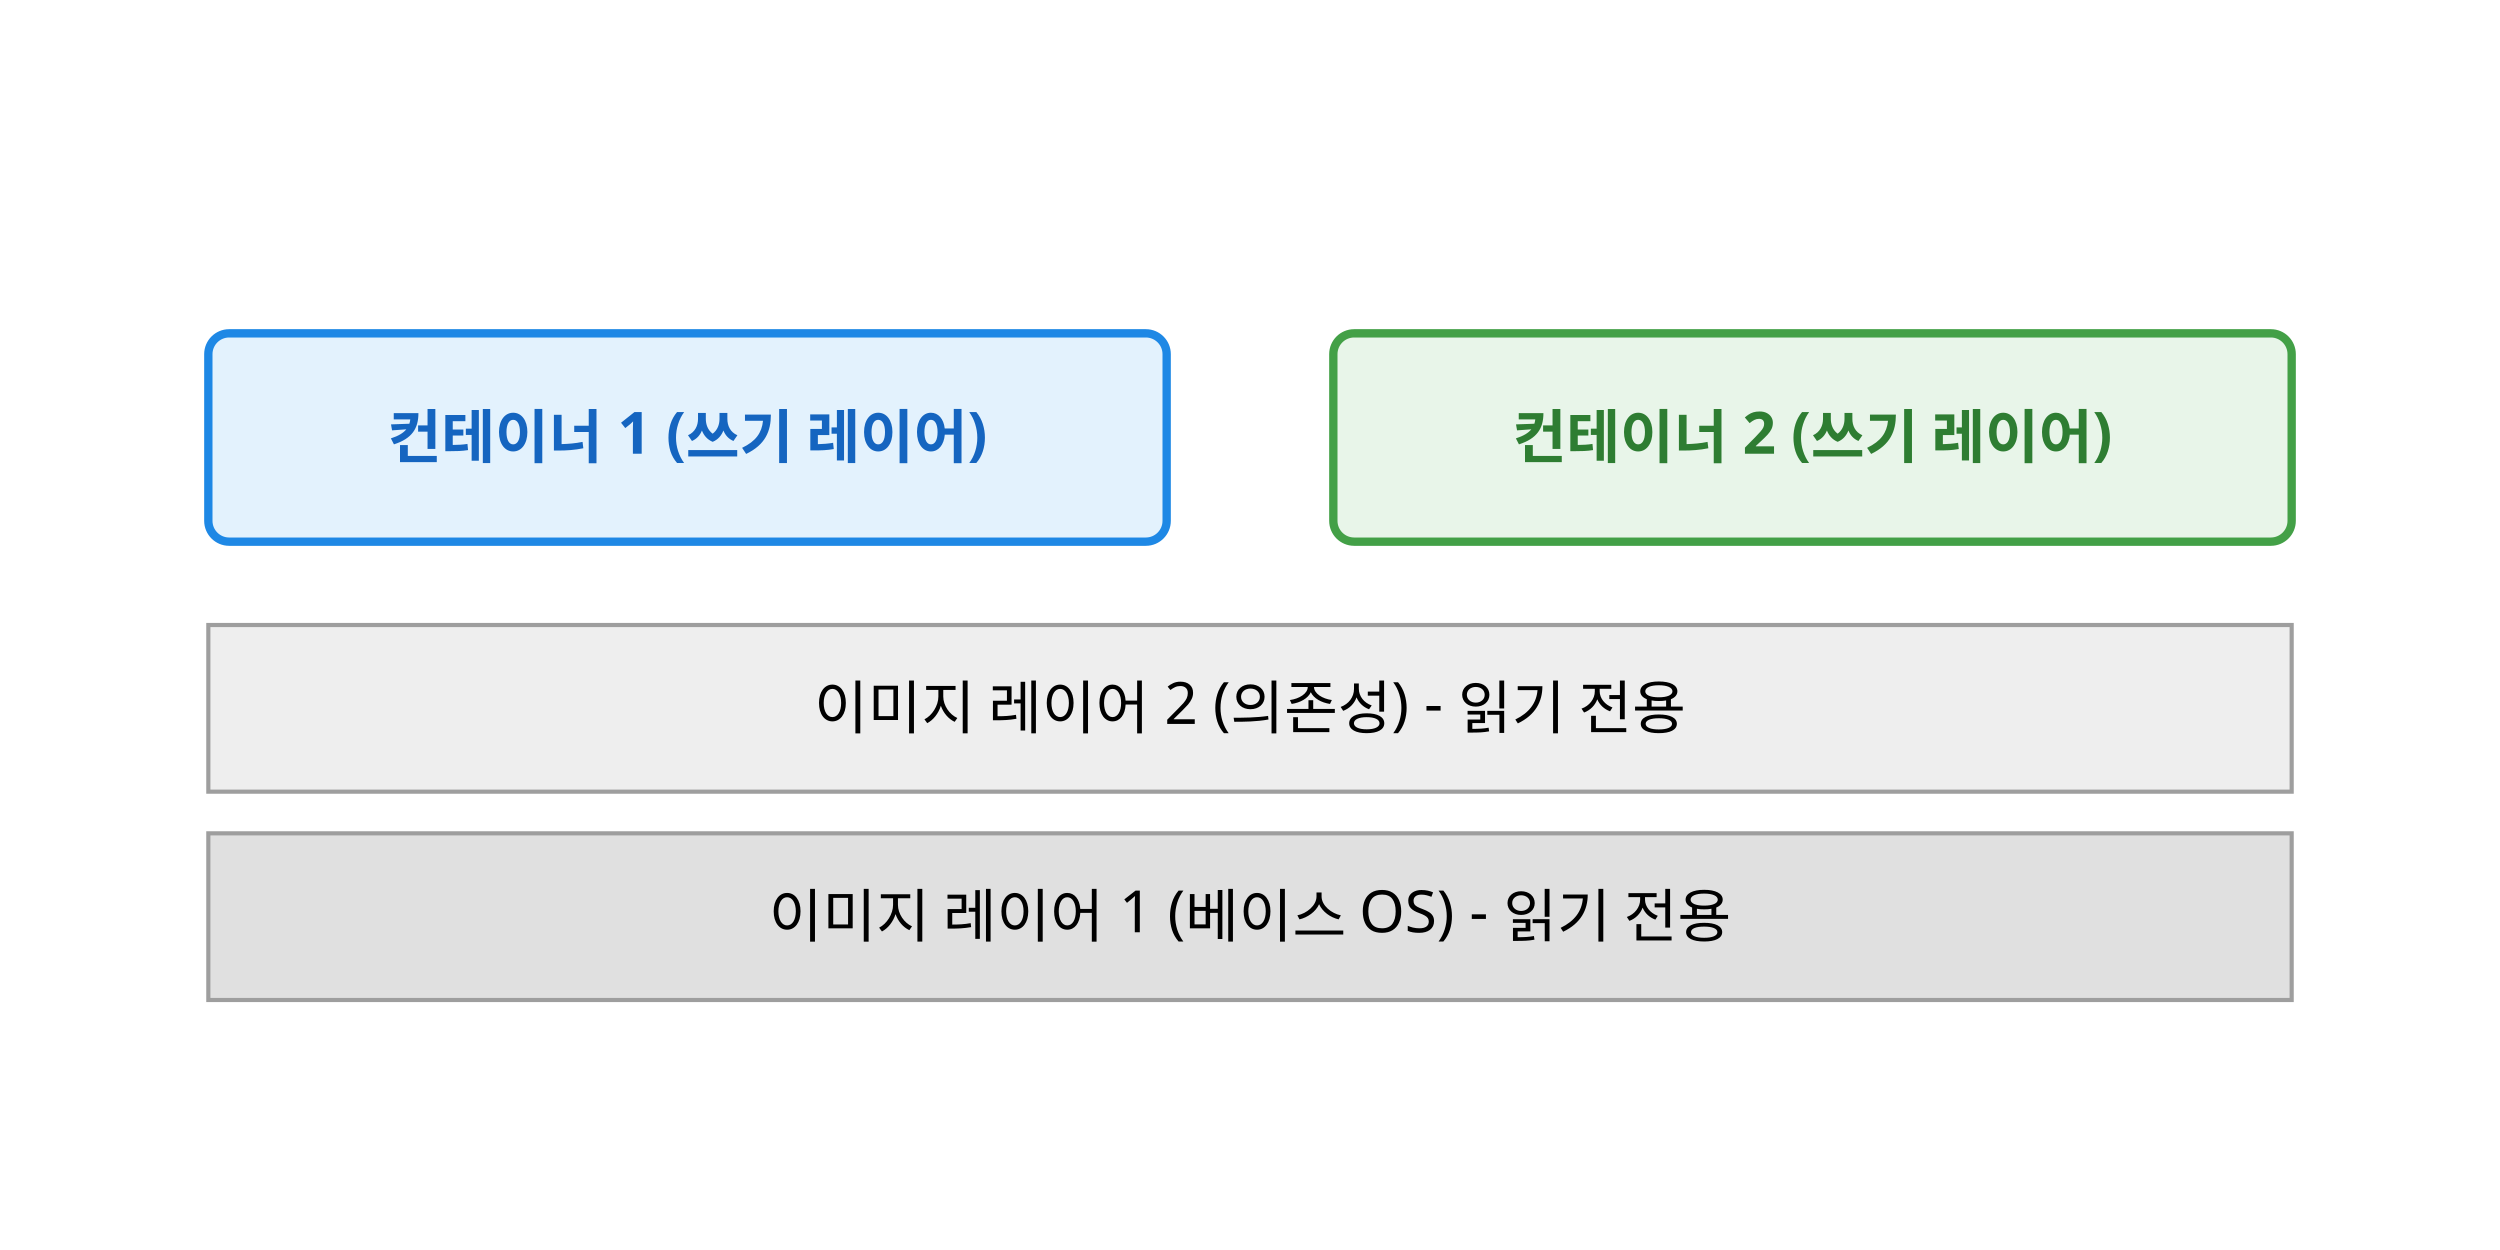
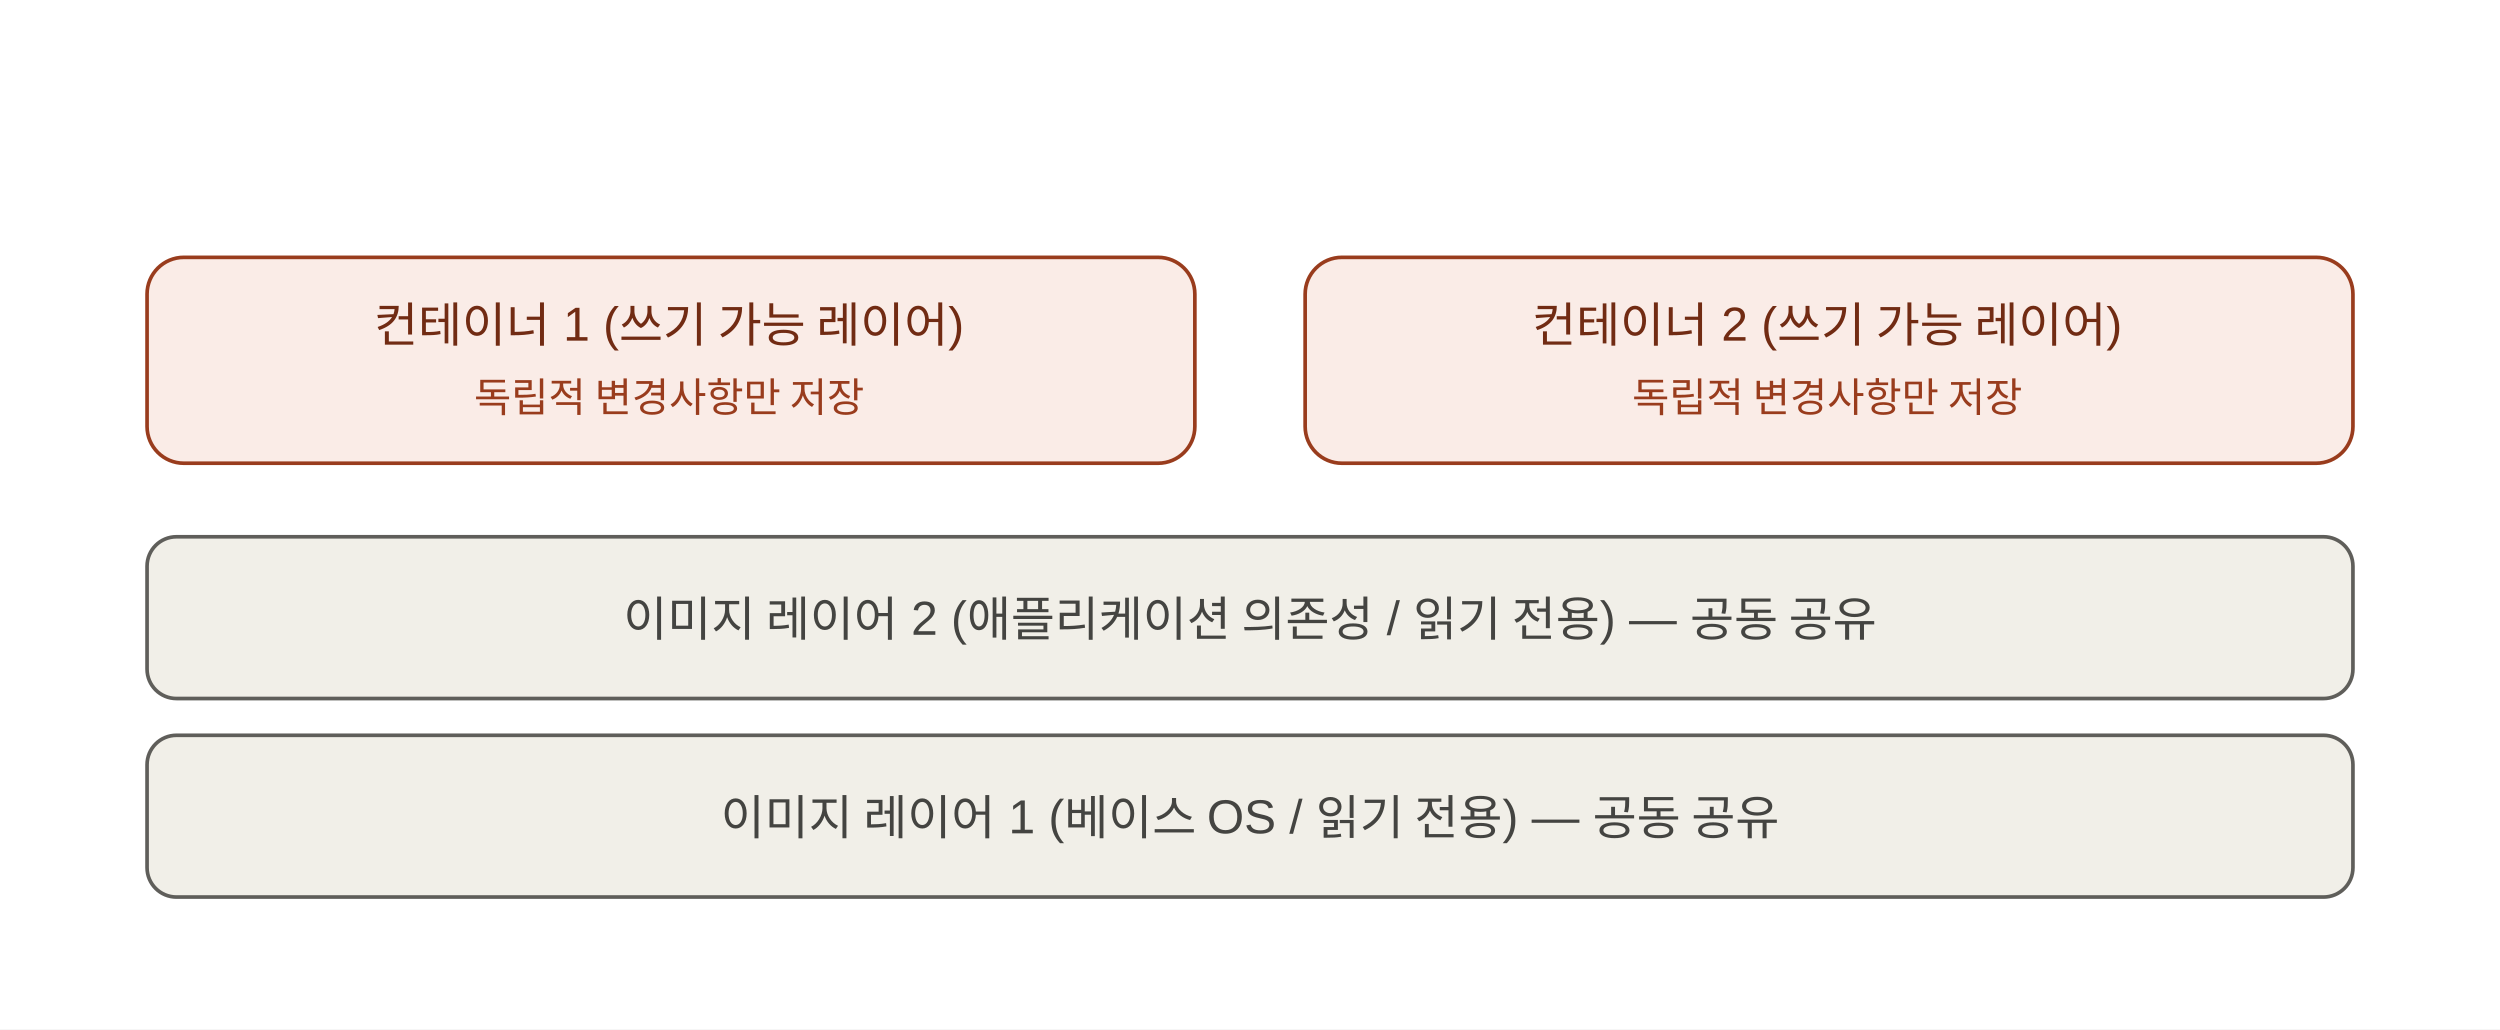
- <svg xmlns="http://www.w3.org/2000/svg" viewBox="0 0 600 300">
-   <rect width="600" height="300" fill="#ffffff" />
-   <rect x="50" y="200" width="500" height="40" fill="#e0e0e0" stroke="#9e9e9e" />
-   <text x="300" y="220" font-family="sans-serif" font-size="14" text-anchor="middle" dominant-baseline="middle">이미지 레이어 1 (베이스 OS) - 읽기 전용</text>
-   <rect x="50" y="150" width="500" height="40" fill="#eeeeee" stroke="#9e9e9e" />
-   <text x="300" y="170" font-family="sans-serif" font-size="14" text-anchor="middle" dominant-baseline="middle">이미지 레이어 2 (의존성) - 읽기 전용</text>
-   <rect x="50" y="80" width="230" height="50" fill="#e3f2fd" stroke="#1e88e5" stroke-width="2" rx="5" />
-   <text x="165" y="105" font-family="sans-serif" font-size="14" font-weight="bold" fill="#1565c0" text-anchor="middle" dominant-baseline="middle">컨테이너 1 (쓰기 레이어)</text>
-   <rect x="320" y="80" width="230" height="50" fill="#e8f5e9" stroke="#43a047" stroke-width="2" rx="5" />
-   <text x="435" y="105" font-family="sans-serif" font-size="14" font-weight="bold" fill="#2e7d32" text-anchor="middle" dominant-baseline="middle">컨테이너 2 (쓰기 레이어)</text>
+ <svg xmlns="http://www.w3.org/2000/svg" width="680" height="280" viewBox="0 0 680 280" role="img" font-family="'Malgun Gothic', 'Apple SD Gothic Neo', Arial, sans-serif">
+   <rect x="0" y="0" width="680" height="280" fill="#FFFFFF" />
+   <rect x="40" y="200" width="600" height="44" rx="8" fill="#F1EFE8" stroke="#5F5E5A" stroke-width="1" />
+   <text x="340" y="227" text-anchor="middle" font-size="13" font-weight="500" fill="#444441">이미지 레이어 1 (베이스 OS / 읽기 전용) — 공동 공유</text>
+   <rect x="40" y="146" width="600" height="44" rx="8" fill="#F1EFE8" stroke="#5F5E5A" stroke-width="1" />
+   <text x="340" y="173" text-anchor="middle" font-size="13" font-weight="500" fill="#444441">이미지 레이어 2 (애플리케이션 의존성 / 읽기 전용) — 공동 공유</text>
+   <rect x="40" y="70" width="285" height="56" rx="10" fill="#FAECE7" stroke="#993C1D" stroke-width="1" />
+   <text x="182" y="93" text-anchor="middle" font-size="13" font-weight="500" fill="#712B13">컨테이너 1 (쓰기 가능 레이어)</text>
+   <text x="182" y="112" text-anchor="middle" font-size="11" fill="#993C1D">독립적 변경사항만 저장</text>
+   <rect x="355" y="70" width="285" height="56" rx="10" fill="#FAECE7" stroke="#993C1D" stroke-width="1" />
+   <text x="497" y="93" text-anchor="middle" font-size="13" font-weight="500" fill="#712B13">컨테이너 2 (쓰기 가능 레이어)</text>
+   <text x="497" y="112" text-anchor="middle" font-size="11" fill="#993C1D">독립적 변경사항만 저장</text>
</svg>
